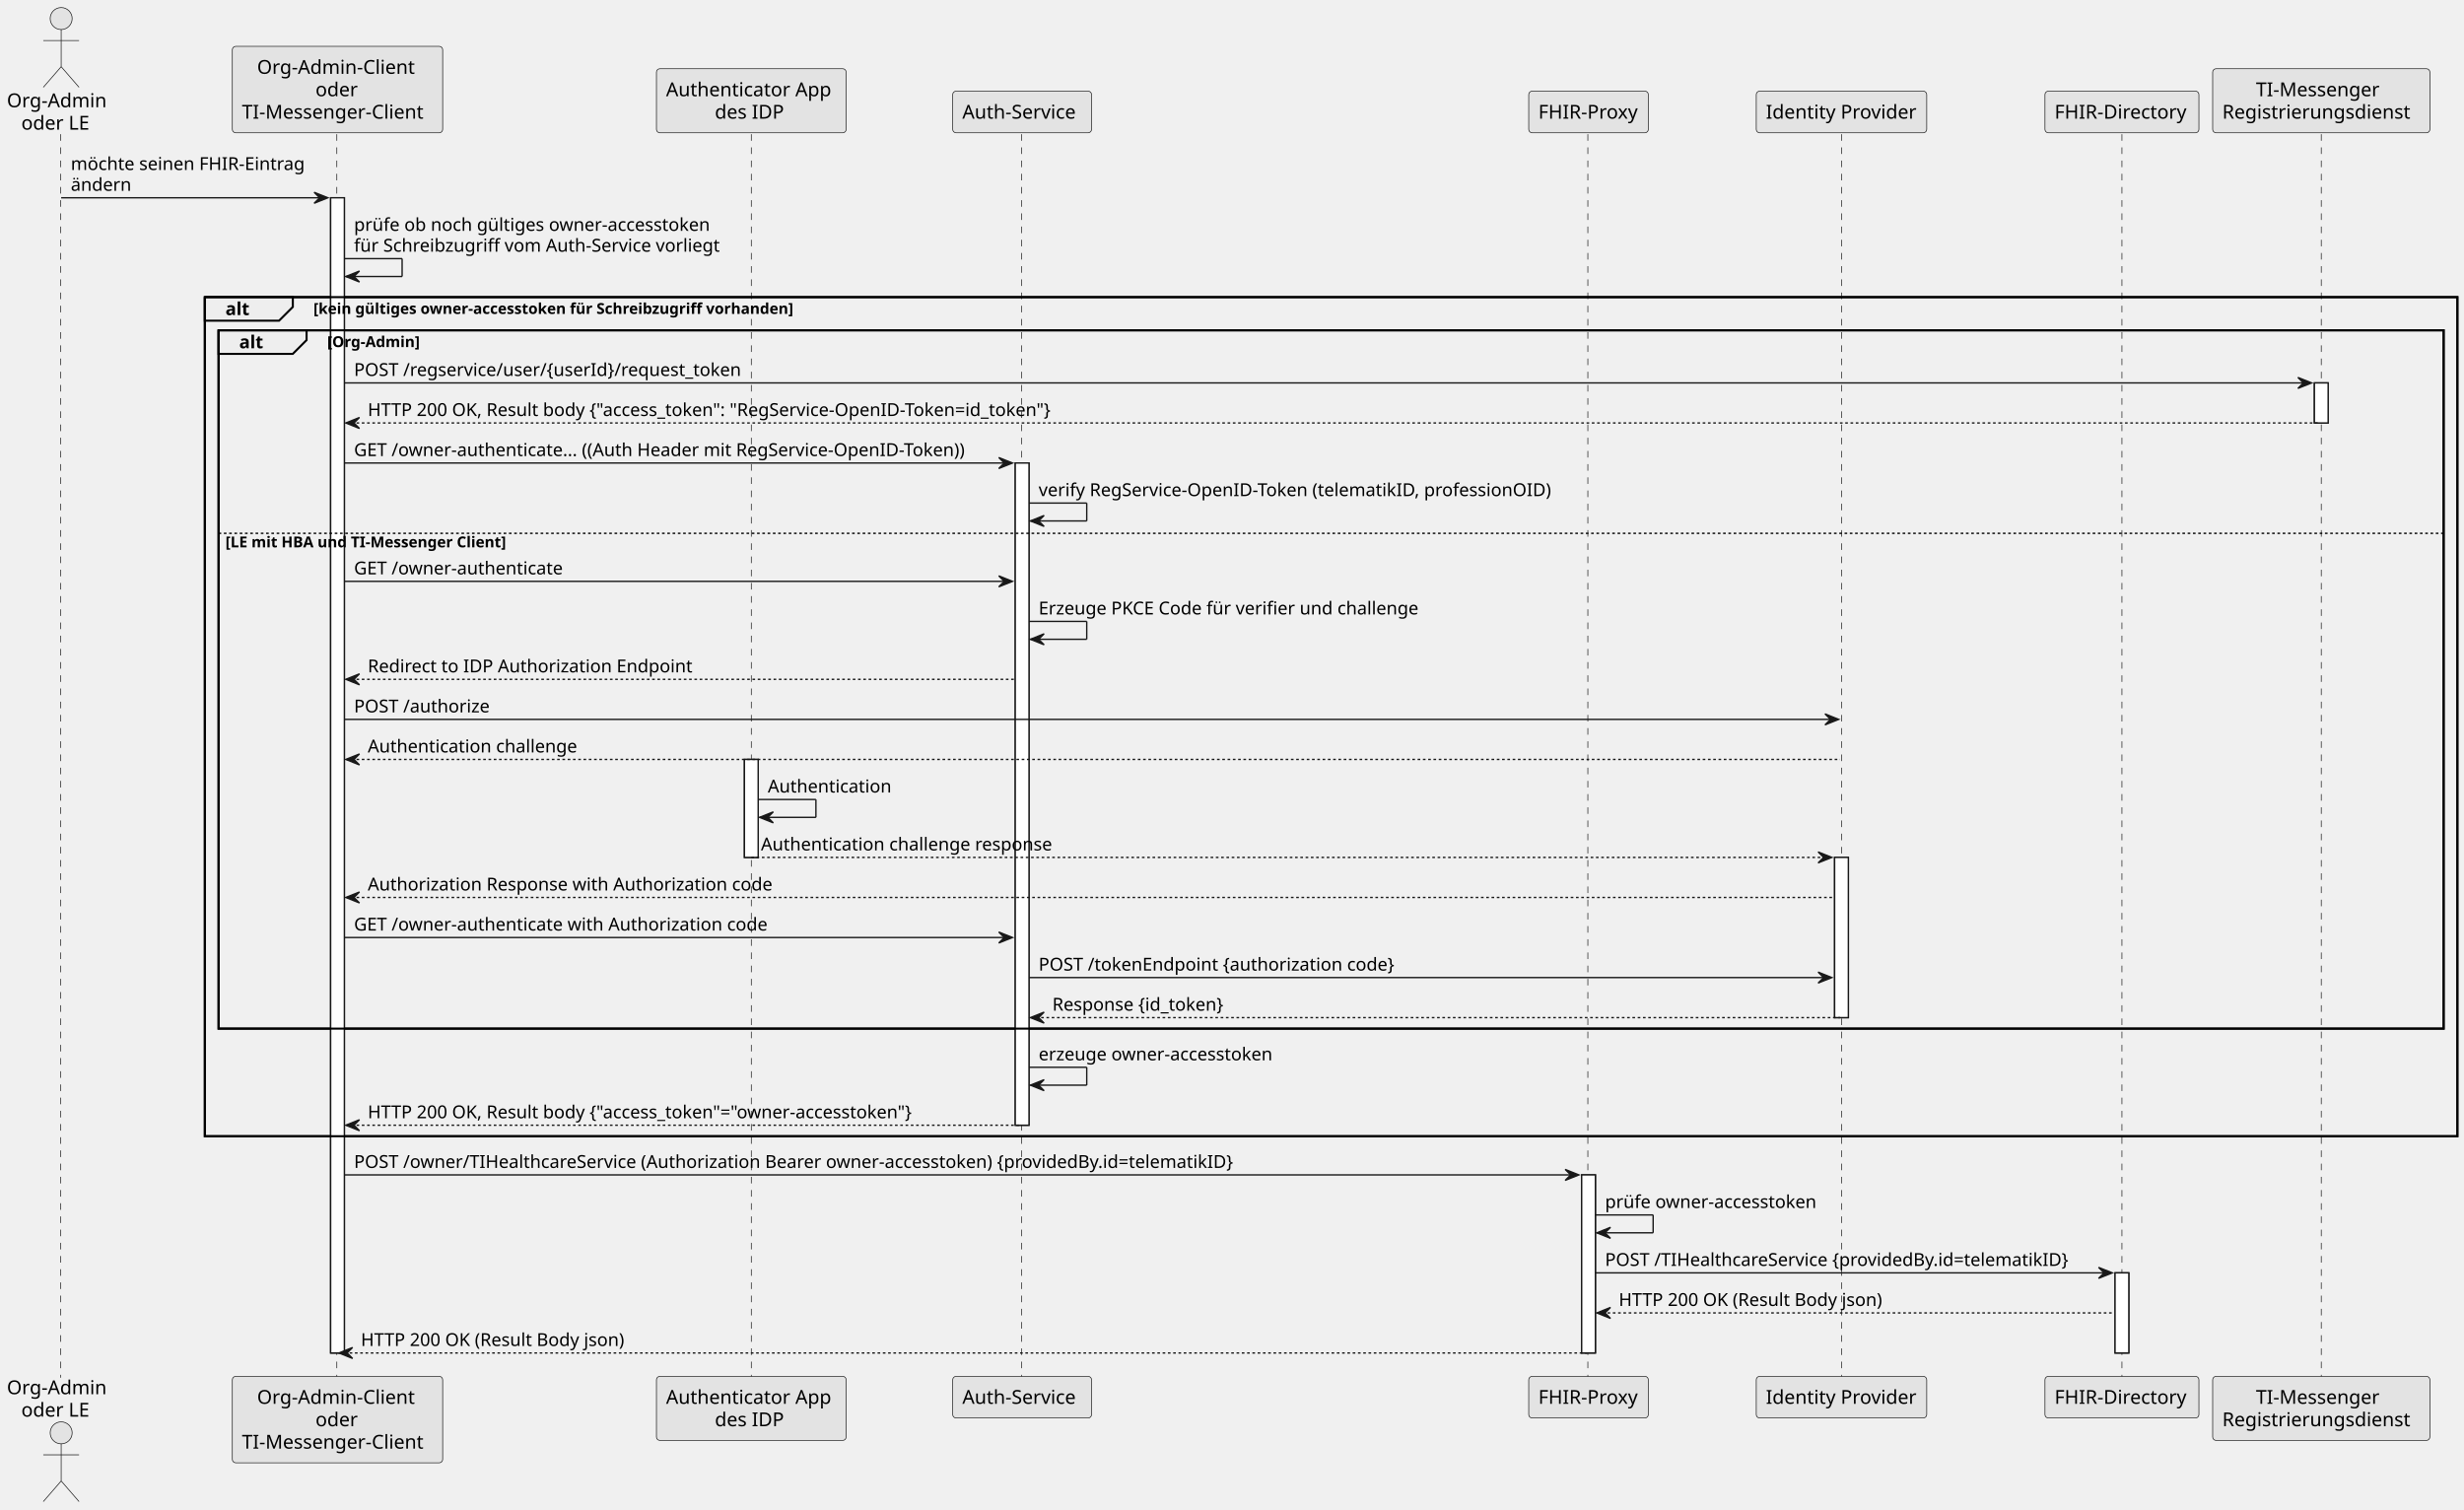
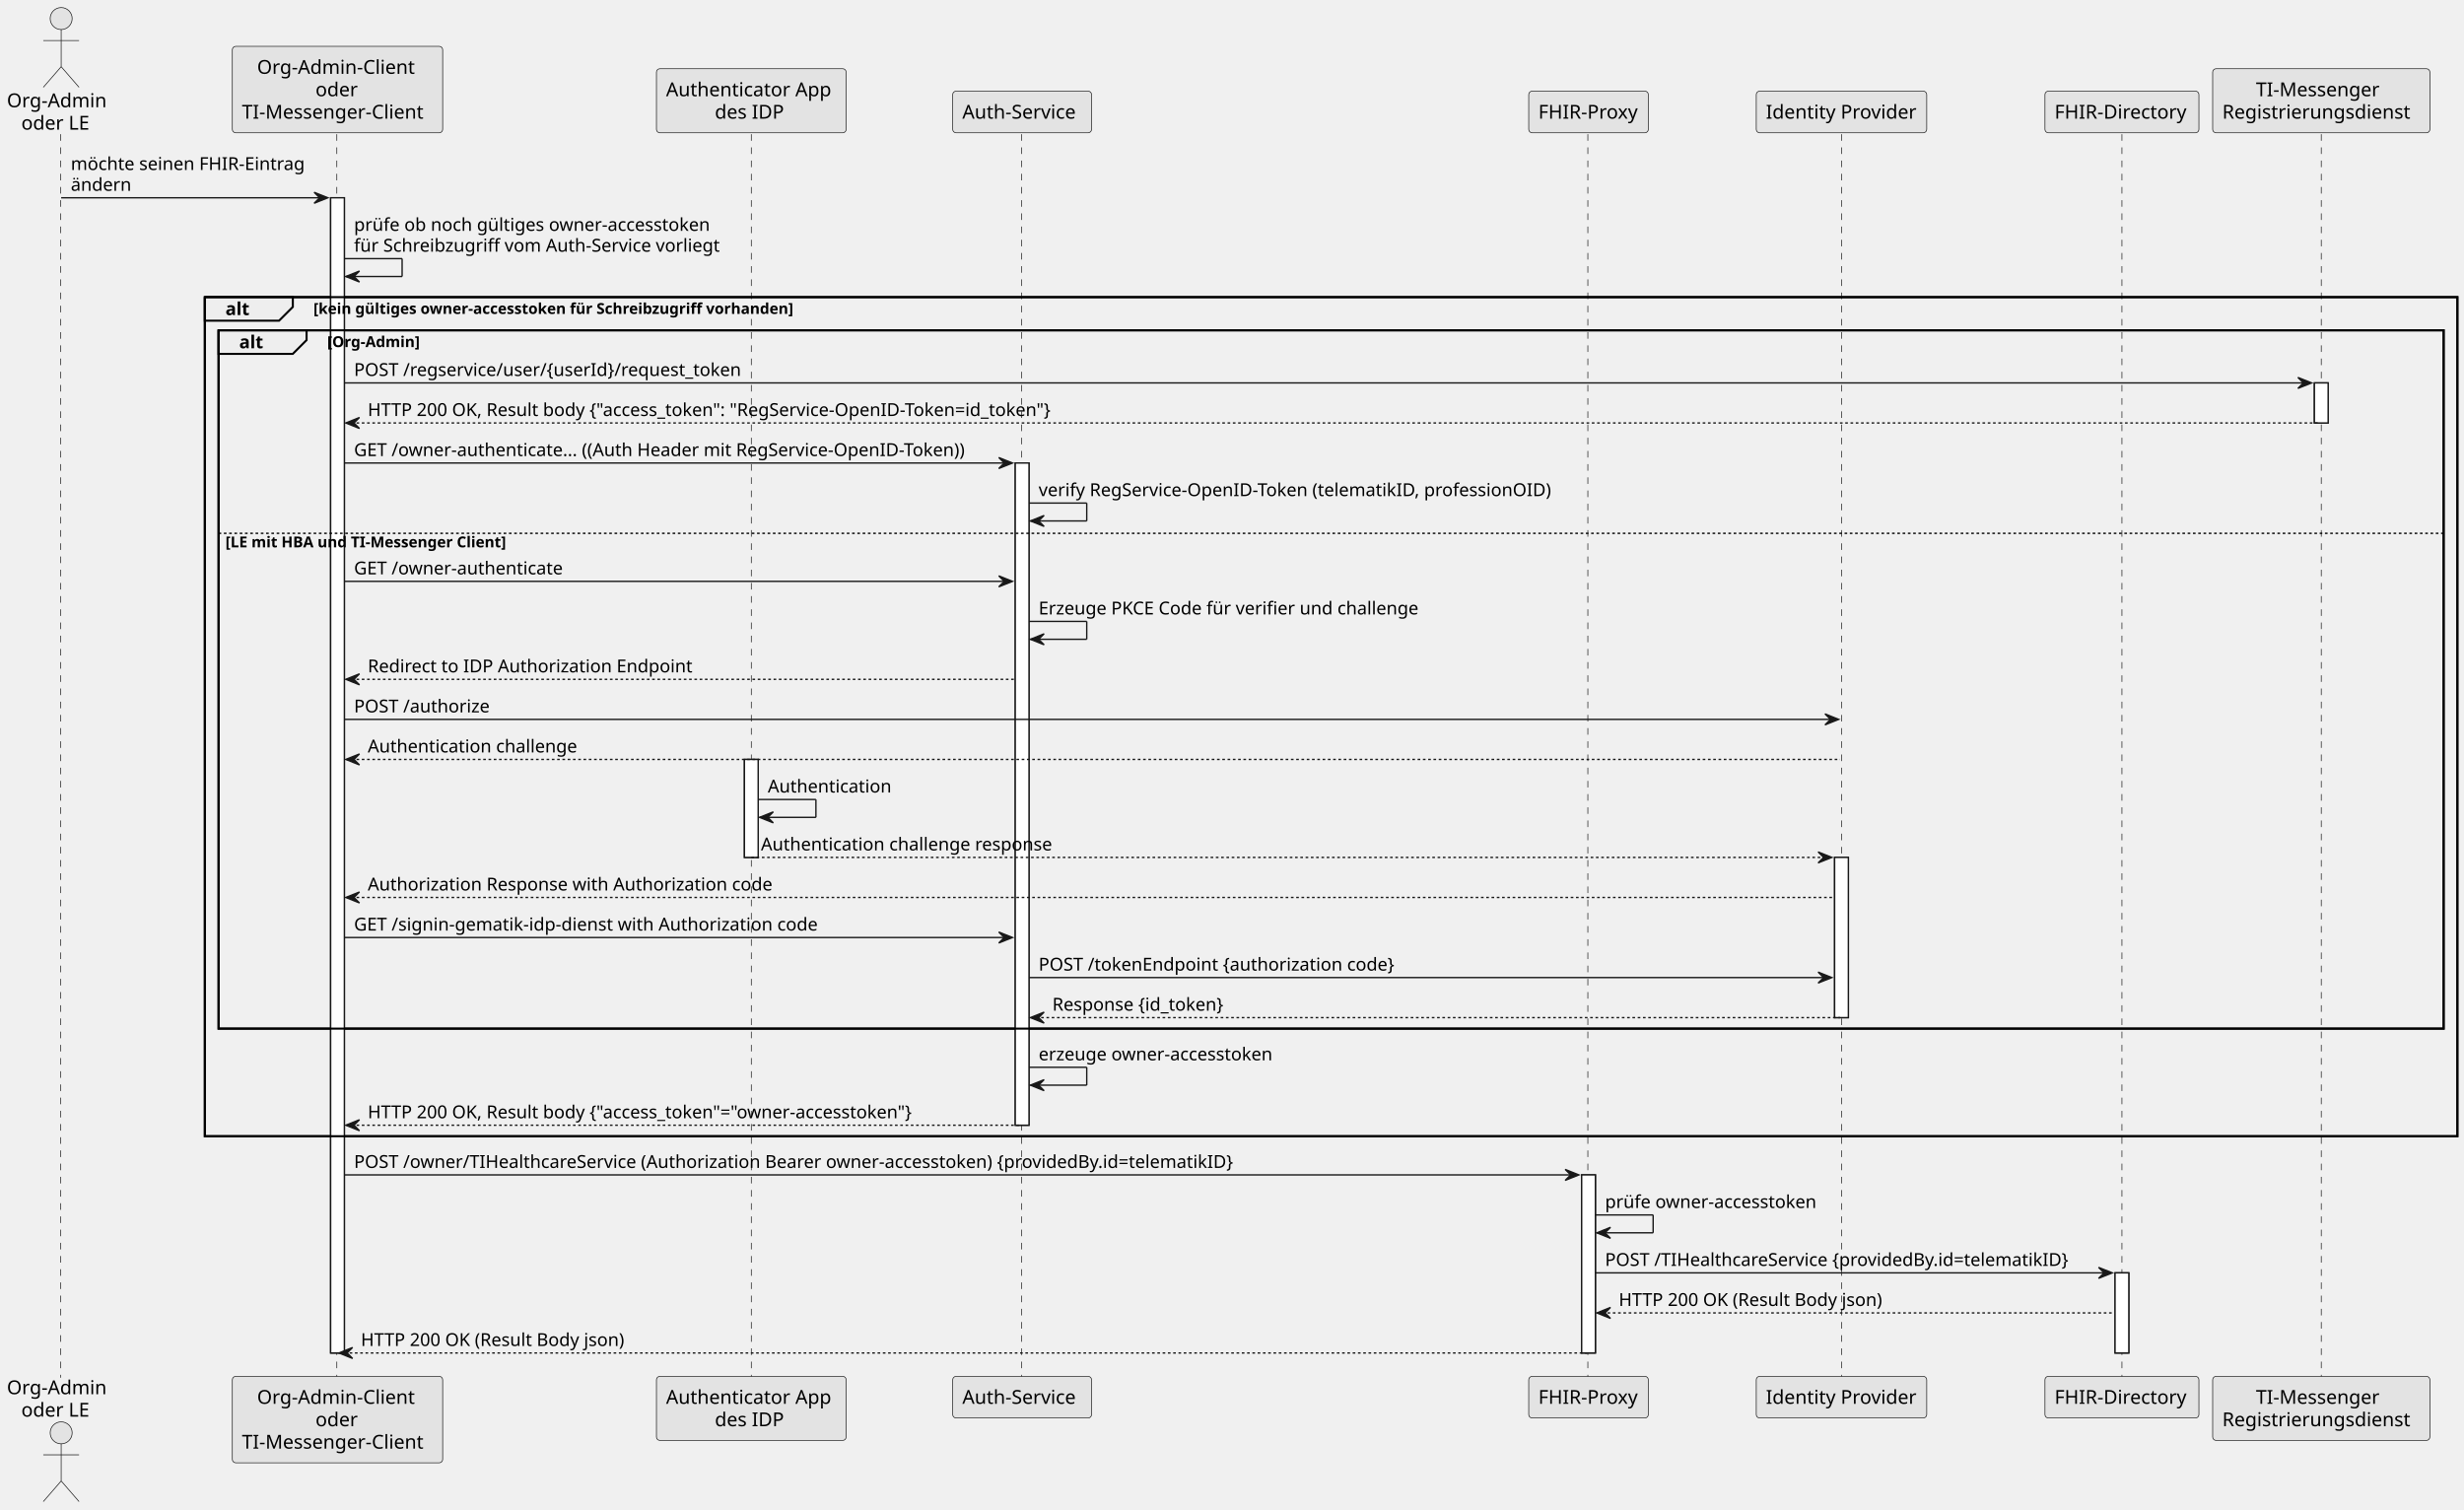
<svg xmlns="http://www.w3.org/2000/svg" contentStyleType="text/css" height="1144.792px" preserveAspectRatio="none" style="width:1867px;height:1144px;background:#FFFFFF;" version="1.1" viewBox="0 0 1867 1144" width="1867.708px" zoomAndPan="magnify">
  <defs />
  <g>
    <rect fill="#FFFFFF" height="875.269" style="stroke:#181818;stroke-width:1.042;" width="10.417" x="250.521" y="149.853" />
    <rect fill="#FFFFFF" height="74.235" style="stroke:#181818;stroke-width:1.042;" width="10.417" x="564.062" y="575.407" />
    <rect fill="#FFFFFF" height="501.733" style="stroke:#181818;stroke-width:1.042;" width="10.417" x="769.271" y="350.822" />
    <rect fill="#FFFFFF" height="134.928" style="stroke:#181818;stroke-width:1.042;" width="10.417" x="1198.438" y="890.194" />
    <rect fill="#FFFFFF" height="121.387" style="stroke:#181818;stroke-width:1.042;" width="10.417" x="1390.104" y="649.642" />
    <rect fill="#FFFFFF" height="60.693" style="stroke:#181818;stroke-width:1.042;" width="10.417" x="1602.604" y="964.429" />
    <rect fill="#FFFFFF" height="30.347" style="stroke:#181818;stroke-width:1.042;" width="10.417" x="1753.646" y="290.129" />
    <rect fill="none" height="635.759" style="stroke:#000000;stroke-width:1.562;" width="1706.771" x="155.208" y="225.13" />
    <rect fill="none" height="529.093" style="stroke:#000000;stroke-width:1.562;" width="1685.938" x="165.625" y="250.269" />
    <line style="stroke:#181818;stroke-width:0.521;stroke-dasharray:5.0,5.0;" x1="45.833" x2="45.833" y1="101.66" y2="1043.872" />
    <line style="stroke:#181818;stroke-width:0.521;stroke-dasharray:5.0,5.0;" x1="255.208" x2="255.208" y1="101.66" y2="1043.872" />
    <line style="stroke:#181818;stroke-width:0.521;stroke-dasharray:5.0,5.0;" x1="569.271" x2="569.271" y1="101.66" y2="1043.872" />
    <line style="stroke:#181818;stroke-width:0.521;stroke-dasharray:5.0,5.0;" x1="773.958" x2="773.958" y1="101.66" y2="1043.872" />
    <line style="stroke:#181818;stroke-width:0.521;stroke-dasharray:5.0,5.0;" x1="1203.125" x2="1203.125" y1="101.66" y2="1043.872" />
    <line style="stroke:#181818;stroke-width:0.521;stroke-dasharray:5.0,5.0;" x1="1395.312" x2="1395.312" y1="101.66" y2="1043.872" />
    <line style="stroke:#181818;stroke-width:0.521;stroke-dasharray:5.0,5.0;" x1="1607.812" x2="1607.812" y1="101.66" y2="1043.872" />
    <line style="stroke:#181818;stroke-width:0.521;stroke-dasharray:5.0,5.0;" x1="1758.854" x2="1758.854" y1="101.66" y2="1043.872" />
    <text fill="#000000" font-family="sans-serif" font-size="14.583" lengthAdjust="spacing" textLength="76.042" x="5.208" y="81.245">Org-Admin</text>
    <text fill="#000000" font-family="sans-serif" font-size="14.583" lengthAdjust="spacing" textLength="54.167" x="16.146" y="98.221">oder LE</text>
    <ellipse cx="46.354" cy="14.062" fill="#E3E3E3" rx="8.333" ry="8.333" style="stroke:#181818;stroke-width:0.521;" />
    <path d="M46.354,22.396 L46.354,50.521 M32.812,30.729 L59.896,30.729 M46.354,50.521 L32.812,66.146 M46.354,50.521 L59.896,66.146 " fill="none" style="stroke:#181818;stroke-width:0.521;" />
    <text fill="#000000" font-family="sans-serif" font-size="14.583" lengthAdjust="spacing" textLength="76.042" x="5.208" y="1056.367">Org-Admin</text>
    <text fill="#000000" font-family="sans-serif" font-size="14.583" lengthAdjust="spacing" textLength="54.167" x="16.146" y="1073.343">oder LE</text>
    <ellipse cx="46.354" cy="1085.636" fill="#E3E3E3" rx="8.333" ry="8.333" style="stroke:#181818;stroke-width:0.521;" />
    <path d="M46.354,1093.97 L46.354,1122.095 M32.812,1102.303 L59.896,1102.303 M46.354,1122.095 L32.812,1137.72 M46.354,1122.095 L59.896,1137.72 " fill="none" style="stroke:#181818;stroke-width:0.521;" />
    <rect fill="#E3E3E3" height="65.511" rx="2.604" ry="2.604" style="stroke:#181818;stroke-width:0.521;" width="159.375" x="176.042" y="35.107" />
    <text fill="#000000" font-family="sans-serif" font-size="14.583" lengthAdjust="spacing" textLength="121.875" x="194.792" y="55.936">Org-Admin-Client</text>
    <text fill="#000000" font-family="sans-serif" font-size="14.583" lengthAdjust="spacing" textLength="33.333" x="239.062" y="72.912">oder</text>
    <text fill="#000000" font-family="sans-serif" font-size="14.583" lengthAdjust="spacing" textLength="144.792" x="183.333" y="89.888">TI-Messenger-Client</text>
    <rect fill="#E3E3E3" height="65.511" rx="2.604" ry="2.604" style="stroke:#181818;stroke-width:0.521;" width="159.375" x="176.042" y="1042.83" />
    <text fill="#000000" font-family="sans-serif" font-size="14.583" lengthAdjust="spacing" textLength="121.875" x="194.792" y="1063.659">Org-Admin-Client</text>
    <text fill="#000000" font-family="sans-serif" font-size="14.583" lengthAdjust="spacing" textLength="33.333" x="239.062" y="1080.635">oder</text>
    <text fill="#000000" font-family="sans-serif" font-size="14.583" lengthAdjust="spacing" textLength="144.792" x="183.333" y="1097.611">TI-Messenger-Client</text>
    <rect fill="#E3E3E3" height="48.535" rx="2.604" ry="2.604" style="stroke:#181818;stroke-width:0.521;" width="143.75" x="497.396" y="52.083" />
    <text fill="#000000" font-family="sans-serif" font-size="14.583" lengthAdjust="spacing" textLength="129.167" x="504.688" y="72.912">Authenticator App</text>
    <text fill="#000000" font-family="sans-serif" font-size="14.583" lengthAdjust="spacing" textLength="55.208" x="541.667" y="89.888">des IDP</text>
    <rect fill="#E3E3E3" height="48.535" rx="2.604" ry="2.604" style="stroke:#181818;stroke-width:0.521;" width="143.75" x="497.396" y="1042.83" />
    <text fill="#000000" font-family="sans-serif" font-size="14.583" lengthAdjust="spacing" textLength="129.167" x="504.688" y="1063.659">Authenticator App</text>
    <text fill="#000000" font-family="sans-serif" font-size="14.583" lengthAdjust="spacing" textLength="55.208" x="541.667" y="1080.635">des IDP</text>
    <rect fill="#E3E3E3" height="31.559" rx="2.604" ry="2.604" style="stroke:#181818;stroke-width:0.521;" width="105.208" x="721.875" y="69.059" />
    <text fill="#000000" font-family="sans-serif" font-size="14.583" lengthAdjust="spacing" textLength="90.625" x="729.167" y="89.888">Auth-Service</text>
    <rect fill="#E3E3E3" height="31.559" rx="2.604" ry="2.604" style="stroke:#181818;stroke-width:0.521;" width="105.208" x="721.875" y="1042.83" />
    <text fill="#000000" font-family="sans-serif" font-size="14.583" lengthAdjust="spacing" textLength="90.625" x="729.167" y="1063.659">Auth-Service</text>
    <rect fill="#E3E3E3" height="31.559" rx="2.604" ry="2.604" style="stroke:#181818;stroke-width:0.521;" width="90.625" x="1158.333" y="69.059" />
    <text fill="#000000" font-family="sans-serif" font-size="14.583" lengthAdjust="spacing" textLength="76.042" x="1165.625" y="89.888">FHIR-Proxy</text>
    <rect fill="#E3E3E3" height="31.559" rx="2.604" ry="2.604" style="stroke:#181818;stroke-width:0.521;" width="90.625" x="1158.333" y="1042.83" />
    <text fill="#000000" font-family="sans-serif" font-size="14.583" lengthAdjust="spacing" textLength="76.042" x="1165.625" y="1063.659">FHIR-Proxy</text>
    <rect fill="#E3E3E3" height="31.559" rx="2.604" ry="2.604" style="stroke:#181818;stroke-width:0.521;" width="129.167" x="1330.729" y="69.059" />
    <text fill="#000000" font-family="sans-serif" font-size="14.583" lengthAdjust="spacing" textLength="114.583" x="1338.021" y="89.888">Identity Provider</text>
    <rect fill="#E3E3E3" height="31.559" rx="2.604" ry="2.604" style="stroke:#181818;stroke-width:0.521;" width="129.167" x="1330.729" y="1042.83" />
    <text fill="#000000" font-family="sans-serif" font-size="14.583" lengthAdjust="spacing" textLength="114.583" x="1338.021" y="1063.659">Identity Provider</text>
    <rect fill="#E3E3E3" height="31.559" rx="2.604" ry="2.604" style="stroke:#181818;stroke-width:0.521;" width="116.667" x="1549.479" y="69.059" />
    <text fill="#000000" font-family="sans-serif" font-size="14.583" lengthAdjust="spacing" textLength="102.083" x="1556.771" y="89.888">FHIR-Directory</text>
    <rect fill="#E3E3E3" height="31.559" rx="2.604" ry="2.604" style="stroke:#181818;stroke-width:0.521;" width="116.667" x="1549.479" y="1042.83" />
    <text fill="#000000" font-family="sans-serif" font-size="14.583" lengthAdjust="spacing" textLength="102.083" x="1556.771" y="1063.659">FHIR-Directory</text>
    <rect fill="#E3E3E3" height="48.535" rx="2.604" ry="2.604" style="stroke:#181818;stroke-width:0.521;" width="164.583" x="1676.562" y="52.083" />
    <text fill="#000000" font-family="sans-serif" font-size="14.583" lengthAdjust="spacing" textLength="98.958" x="1709.375" y="72.912">TI-Messenger</text>
    <text fill="#000000" font-family="sans-serif" font-size="14.583" lengthAdjust="spacing" textLength="150" x="1683.854" y="89.888">Registrierungsdienst</text>
    <rect fill="#E3E3E3" height="48.535" rx="2.604" ry="2.604" style="stroke:#181818;stroke-width:0.521;" width="164.583" x="1676.562" y="1042.83" />
    <text fill="#000000" font-family="sans-serif" font-size="14.583" lengthAdjust="spacing" textLength="98.958" x="1709.375" y="1063.659">TI-Messenger</text>
    <text fill="#000000" font-family="sans-serif" font-size="14.583" lengthAdjust="spacing" textLength="150" x="1683.854" y="1080.635">Registrierungsdienst</text>
    <rect fill="#FFFFFF" height="875.269" style="stroke:#181818;stroke-width:1.042;" width="10.417" x="250.521" y="149.853" />
    <rect fill="#FFFFFF" height="74.235" style="stroke:#181818;stroke-width:1.042;" width="10.417" x="564.062" y="575.407" />
    <rect fill="#FFFFFF" height="501.733" style="stroke:#181818;stroke-width:1.042;" width="10.417" x="769.271" y="350.822" />
    <rect fill="#FFFFFF" height="134.928" style="stroke:#181818;stroke-width:1.042;" width="10.417" x="1198.438" y="890.194" />
    <rect fill="#FFFFFF" height="121.387" style="stroke:#181818;stroke-width:1.042;" width="10.417" x="1390.104" y="649.642" />
    <rect fill="#FFFFFF" height="60.693" style="stroke:#181818;stroke-width:1.042;" width="10.417" x="1602.604" y="964.429" />
    <rect fill="#FFFFFF" height="30.347" style="stroke:#181818;stroke-width:1.042;" width="10.417" x="1753.646" y="290.129" />
    <polygon fill="#181818" points="238.021,145.687,248.438,149.853,238.021,154.02,242.188,149.853" style="stroke:#181818;stroke-width:1.042;" />
    <line style="stroke:#181818;stroke-width:1.042;" x1="46.354" x2="244.271" y1="149.853" y2="149.853" />
    <text fill="#000000" font-family="sans-serif" font-size="13.542" lengthAdjust="spacing" textLength="184.375" x="53.646" y="128.813">möchte seinen FHIR-Eintrag</text>
    <text fill="#000000" font-family="sans-serif" font-size="13.542" lengthAdjust="spacing" textLength="46.875" x="53.646" y="144.577">ändern</text>
    <line style="stroke:#181818;stroke-width:1.042;" x1="260.938" x2="304.688" y1="195.964" y2="195.964" />
    <line style="stroke:#181818;stroke-width:1.042;" x1="304.688" x2="304.688" y1="195.964" y2="209.505" />
    <line style="stroke:#181818;stroke-width:1.042;" x1="261.979" x2="304.688" y1="209.505" y2="209.505" />
    <polygon fill="#181818" points="272.396,205.339,261.979,209.505,272.396,213.672,268.229,209.505" style="stroke:#181818;stroke-width:1.042;" />
    <text fill="#000000" font-family="sans-serif" font-size="13.542" lengthAdjust="spacing" textLength="280.208" x="268.229" y="174.923">prüfe ob noch gültiges owner-accesstoken</text>
    <text fill="#000000" font-family="sans-serif" font-size="13.542" lengthAdjust="spacing" textLength="288.542" x="268.229" y="190.686">für Schreibzugriff vom Auth-Service vorliegt</text>
    <path d="M155.208,225.13 L221.875,225.13 L221.875,232.56 L211.458,242.977 L155.208,242.977 L155.208,225.13 " fill="#EEEEEE" style="stroke:#000000;stroke-width:1.562;" />
    <rect fill="none" height="635.759" style="stroke:#000000;stroke-width:1.562;" width="1706.771" x="155.208" y="225.13" />
    <text fill="#000000" font-family="sans-serif" font-size="13.542" font-weight="bold" lengthAdjust="spacing" textLength="19.792" x="170.833" y="238.742">alt</text>
    <text fill="#000000" font-family="sans-serif" font-size="11.458" font-weight="bold" lengthAdjust="spacing" textLength="427.083" x="237.5" y="237.849">[kein gültiges owner-accesstoken für Schreibzugriff vorhanden]</text>
    <path d="M165.625,250.269 L232.292,250.269 L232.292,257.699 L221.875,268.115 L165.625,268.115 L165.625,250.269 " fill="#EEEEEE" style="stroke:#000000;stroke-width:1.562;" />
    <rect fill="none" height="529.093" style="stroke:#000000;stroke-width:1.562;" width="1685.938" x="165.625" y="250.269" />
    <text fill="#000000" font-family="sans-serif" font-size="13.542" font-weight="bold" lengthAdjust="spacing" textLength="19.792" x="181.25" y="263.88">alt</text>
    <text fill="#000000" font-family="sans-serif" font-size="11.458" font-weight="bold" lengthAdjust="spacing" textLength="80.208" x="247.917" y="262.988">[Org-Admin]</text>
    <polygon fill="#181818" points="1741.146,285.962,1751.562,290.129,1741.146,294.295,1745.312,290.129" style="stroke:#181818;stroke-width:1.042;" />
    <line style="stroke:#181818;stroke-width:1.042;" x1="260.938" x2="1747.396" y1="290.129" y2="290.129" />
    <text fill="#000000" font-family="sans-serif" font-size="13.542" lengthAdjust="spacing" textLength="307.292" x="268.229" y="284.852">POST /regservice/user/{userId}/request_token</text>
    <polygon fill="#181818" points="272.396,316.309,261.979,320.475,272.396,324.642,268.229,320.475" style="stroke:#181818;stroke-width:1.042;" />
    <line style="stroke:#181818;stroke-width:1.042;stroke-dasharray:2.0,2.0;" x1="266.146" x2="1757.812" y1="320.475" y2="320.475" />
    <text fill="#000000" font-family="sans-serif" font-size="13.542" lengthAdjust="spacing" textLength="552.083" x="278.646" y="315.198">HTTP 200 OK, Result body {"access_token": "RegService-OpenID-Token=id_token"}</text>
    <polygon fill="#181818" points="756.771,346.655,767.188,350.822,756.771,354.989,760.938,350.822" style="stroke:#181818;stroke-width:1.042;" />
    <line style="stroke:#181818;stroke-width:1.042;" x1="260.938" x2="763.021" y1="350.822" y2="350.822" />
    <text fill="#000000" font-family="sans-serif" font-size="13.542" lengthAdjust="spacing" textLength="488.542" x="268.229" y="345.545">GET /owner-authenticate... ((Auth Header mit RegService-OpenID-Token))</text>
    <line style="stroke:#181818;stroke-width:1.042;" x1="779.688" x2="823.438" y1="381.169" y2="381.169" />
    <line style="stroke:#181818;stroke-width:1.042;" x1="823.438" x2="823.438" y1="381.169" y2="394.71" />
    <line style="stroke:#181818;stroke-width:1.042;" x1="780.729" x2="823.438" y1="394.71" y2="394.71" />
    <polygon fill="#181818" points="791.146,390.544,780.729,394.71,791.146,398.877,786.979,394.71" style="stroke:#181818;stroke-width:1.042;" />
    <text fill="#000000" font-family="sans-serif" font-size="13.542" lengthAdjust="spacing" textLength="404.167" x="786.979" y="375.892">verify RegService-OpenID-Token (telematikID, professionOID)</text>
    <line style="stroke:#000000;stroke-width:1.042;stroke-dasharray:2.0,2.0;" x1="165.625" x2="1851.562" y1="404.085" y2="404.085" />
    <text fill="#000000" font-family="sans-serif" font-size="11.458" font-weight="bold" lengthAdjust="spacing" textLength="250" x="170.833" y="414.721">[LE mit HBA und TI-Messenger Client]</text>
    <polygon fill="#181818" points="756.771,436.312,767.188,440.478,756.771,444.645,760.938,440.478" style="stroke:#181818;stroke-width:1.042;" />
    <line style="stroke:#181818;stroke-width:1.042;" x1="260.938" x2="763.021" y1="440.478" y2="440.478" />
    <text fill="#000000" font-family="sans-serif" font-size="13.542" lengthAdjust="spacing" textLength="163.542" x="268.229" y="435.202">GET /owner-authenticate</text>
    <line style="stroke:#181818;stroke-width:1.042;" x1="779.688" x2="823.438" y1="470.825" y2="470.825" />
    <line style="stroke:#181818;stroke-width:1.042;" x1="823.438" x2="823.438" y1="470.825" y2="484.367" />
    <line style="stroke:#181818;stroke-width:1.042;" x1="780.729" x2="823.438" y1="484.367" y2="484.367" />
    <polygon fill="#181818" points="791.146,480.2,780.729,484.367,791.146,488.534,786.979,484.367" style="stroke:#181818;stroke-width:1.042;" />
    <text fill="#000000" font-family="sans-serif" font-size="13.542" lengthAdjust="spacing" textLength="298.958" x="786.979" y="465.548">Erzeuge PKCE Code für verifier und challenge</text>
    <polygon fill="#181818" points="272.396,510.547,261.979,514.713,272.396,518.88,268.229,514.713" style="stroke:#181818;stroke-width:1.042;" />
    <line style="stroke:#181818;stroke-width:1.042;stroke-dasharray:2.0,2.0;" x1="266.146" x2="768.229" y1="514.713" y2="514.713" />
    <text fill="#000000" font-family="sans-serif" font-size="13.542" lengthAdjust="spacing" textLength="253.125" x="278.646" y="509.437">Redirect to IDP Authorization Endpoint</text>
    <polygon fill="#181818" points="1382.812,540.894,1393.229,545.06,1382.812,549.227,1386.979,545.06" style="stroke:#181818;stroke-width:1.042;" />
    <line style="stroke:#181818;stroke-width:1.042;" x1="260.938" x2="1389.062" y1="545.06" y2="545.06" />
    <text fill="#000000" font-family="sans-serif" font-size="13.542" lengthAdjust="spacing" textLength="106.25" x="268.229" y="539.783">POST /authorize</text>
    <polygon fill="#181818" points="272.396,571.24,261.979,575.407,272.396,579.574,268.229,575.407" style="stroke:#181818;stroke-width:1.042;" />
    <line style="stroke:#181818;stroke-width:1.042;stroke-dasharray:2.0,2.0;" x1="266.146" x2="1394.271" y1="575.407" y2="575.407" />
    <text fill="#000000" font-family="sans-serif" font-size="13.542" lengthAdjust="spacing" textLength="164.583" x="278.646" y="570.13">Authentication challenge</text>
    <line style="stroke:#181818;stroke-width:1.042;" x1="574.479" x2="618.229" y1="605.754" y2="605.754" />
    <line style="stroke:#181818;stroke-width:1.042;" x1="618.229" x2="618.229" y1="605.754" y2="619.295" />
    <line style="stroke:#181818;stroke-width:1.042;" x1="575.521" x2="618.229" y1="619.295" y2="619.295" />
    <polygon fill="#181818" points="585.938,615.129,575.521,619.295,585.938,623.462,581.771,619.295" style="stroke:#181818;stroke-width:1.042;" />
    <text fill="#000000" font-family="sans-serif" font-size="13.542" lengthAdjust="spacing" textLength="96.875" x="581.771" y="600.477">Authentication</text>
    <polygon fill="#181818" points="1377.604,645.475,1388.021,649.642,1377.604,653.809,1381.771,649.642" style="stroke:#181818;stroke-width:1.042;" />
    <line style="stroke:#181818;stroke-width:1.042;stroke-dasharray:2.0,2.0;" x1="569.271" x2="1383.854" y1="649.642" y2="649.642" />
    <text fill="#000000" font-family="sans-serif" font-size="13.542" lengthAdjust="spacing" textLength="230.208" x="576.562" y="644.365">Authentication challenge response</text>
    <polygon fill="#181818" points="272.396,675.822,261.979,679.989,272.396,684.155,268.229,679.989" style="stroke:#181818;stroke-width:1.042;" />
    <line style="stroke:#181818;stroke-width:1.042;stroke-dasharray:2.0,2.0;" x1="266.146" x2="1389.062" y1="679.989" y2="679.989" />
    <text fill="#000000" font-family="sans-serif" font-size="13.542" lengthAdjust="spacing" textLength="316.667" x="278.646" y="674.712">Authorization Response with Authorization code</text>
    <polygon fill="#181818" points="756.771,706.169,767.188,710.335,756.771,714.502,760.938,710.335" style="stroke:#181818;stroke-width:1.042;" />
    <line style="stroke:#181818;stroke-width:1.042;" x1="260.938" x2="763.021" y1="710.335" y2="710.335" />
-     <text fill="#000000" font-family="sans-serif" font-size="13.542" lengthAdjust="spacing" textLength="322.917" x="268.229" y="705.058">GET /owner-authenticate with Authorization code</text>
+     <text fill="#000000" font-family="sans-serif" font-size="13.542" lengthAdjust="spacing" textLength="362.5" x="268.229" y="705.058">GET /signin-gematik-idp-dienst with Authorization code</text>
    <polygon fill="#181818" points="1377.604,736.515,1388.021,740.682,1377.604,744.849,1381.771,740.682" style="stroke:#181818;stroke-width:1.042;" />
    <line style="stroke:#181818;stroke-width:1.042;" x1="779.688" x2="1383.854" y1="740.682" y2="740.682" />
    <text fill="#000000" font-family="sans-serif" font-size="13.542" lengthAdjust="spacing" textLength="284.375" x="786.979" y="735.405">POST /tokenEndpoint {authorization code}</text>
    <polygon fill="#181818" points="791.146,766.862,780.729,771.029,791.146,775.195,786.979,771.029" style="stroke:#181818;stroke-width:1.042;" />
    <line style="stroke:#181818;stroke-width:1.042;stroke-dasharray:2.0,2.0;" x1="784.896" x2="1394.271" y1="771.029" y2="771.029" />
    <text fill="#000000" font-family="sans-serif" font-size="13.542" lengthAdjust="spacing" textLength="141.667" x="797.396" y="765.752">Response {id_token}</text>
    <line style="stroke:#181818;stroke-width:1.042;" x1="779.688" x2="823.438" y1="808.667" y2="808.667" />
    <line style="stroke:#181818;stroke-width:1.042;" x1="823.438" x2="823.438" y1="808.667" y2="822.209" />
    <line style="stroke:#181818;stroke-width:1.042;" x1="780.729" x2="823.438" y1="822.209" y2="822.209" />
    <polygon fill="#181818" points="791.146,818.042,780.729,822.209,791.146,826.375,786.979,822.209" style="stroke:#181818;stroke-width:1.042;" />
    <text fill="#000000" font-family="sans-serif" font-size="13.542" lengthAdjust="spacing" textLength="186.458" x="786.979" y="803.39">erzeuge owner-accesstoken</text>
    <polygon fill="#181818" points="272.396,848.389,261.979,852.555,272.396,856.722,268.229,852.555" style="stroke:#181818;stroke-width:1.042;" />
    <line style="stroke:#181818;stroke-width:1.042;stroke-dasharray:2.0,2.0;" x1="266.146" x2="773.438" y1="852.555" y2="852.555" />
    <text fill="#000000" font-family="sans-serif" font-size="13.542" lengthAdjust="spacing" textLength="442.708" x="278.646" y="847.278">HTTP 200 OK, Result body {"access_token"="owner-accesstoken"}</text>
    <polygon fill="#181818" points="1185.938,886.027,1196.354,890.194,1185.938,894.36,1190.104,890.194" style="stroke:#181818;stroke-width:1.042;" />
    <line style="stroke:#181818;stroke-width:1.042;" x1="260.938" x2="1192.188" y1="890.194" y2="890.194" />
    <text fill="#000000" font-family="sans-serif" font-size="13.542" lengthAdjust="spacing" textLength="702.083" x="268.229" y="884.917">POST /owner/TIHealthcareService (Authorization Bearer owner-accesstoken) {providedBy.id=telematikID}</text>
    <line style="stroke:#181818;stroke-width:1.042;" x1="1208.854" x2="1252.604" y1="920.54" y2="920.54" />
    <line style="stroke:#181818;stroke-width:1.042;" x1="1252.604" x2="1252.604" y1="920.54" y2="934.082" />
    <line style="stroke:#181818;stroke-width:1.042;" x1="1209.896" x2="1252.604" y1="934.082" y2="934.082" />
    <polygon fill="#181818" points="1220.312,929.915,1209.896,934.082,1220.312,938.249,1216.146,934.082" style="stroke:#181818;stroke-width:1.042;" />
    <text fill="#000000" font-family="sans-serif" font-size="13.542" lengthAdjust="spacing" textLength="166.667" x="1216.146" y="915.263">prüfe owner-accesstoken</text>
    <polygon fill="#181818" points="1590.104,960.262,1600.521,964.429,1590.104,968.595,1594.271,964.429" style="stroke:#181818;stroke-width:1.042;" />
    <line style="stroke:#181818;stroke-width:1.042;" x1="1208.854" x2="1596.354" y1="964.429" y2="964.429" />
    <text fill="#000000" font-family="sans-serif" font-size="13.542" lengthAdjust="spacing" textLength="373.958" x="1216.146" y="959.152">POST /TIHealthcareService {providedBy.id=telematikID}</text>
    <polygon fill="#181818" points="1220.312,990.609,1209.896,994.775,1220.312,998.942,1216.146,994.775" style="stroke:#181818;stroke-width:1.042;" />
    <line style="stroke:#181818;stroke-width:1.042;stroke-dasharray:2.0,2.0;" x1="1214.062" x2="1601.562" y1="994.775" y2="994.775" />
    <text fill="#000000" font-family="sans-serif" font-size="13.542" lengthAdjust="spacing" textLength="209.375" x="1226.562" y="989.498">HTTP 200 OK (Result Body json)</text>
    <polygon fill="#181818" points="267.188,1020.955,256.771,1025.122,267.188,1029.289,263.021,1025.122" style="stroke:#181818;stroke-width:1.042;" />
    <line style="stroke:#181818;stroke-width:1.042;stroke-dasharray:2.0,2.0;" x1="260.938" x2="1202.604" y1="1025.122" y2="1025.122" />
    <text fill="#000000" font-family="sans-serif" font-size="13.542" lengthAdjust="spacing" textLength="209.375" x="273.438" y="1019.845">HTTP 200 OK (Result Body json)</text>
  </g>
</svg>
